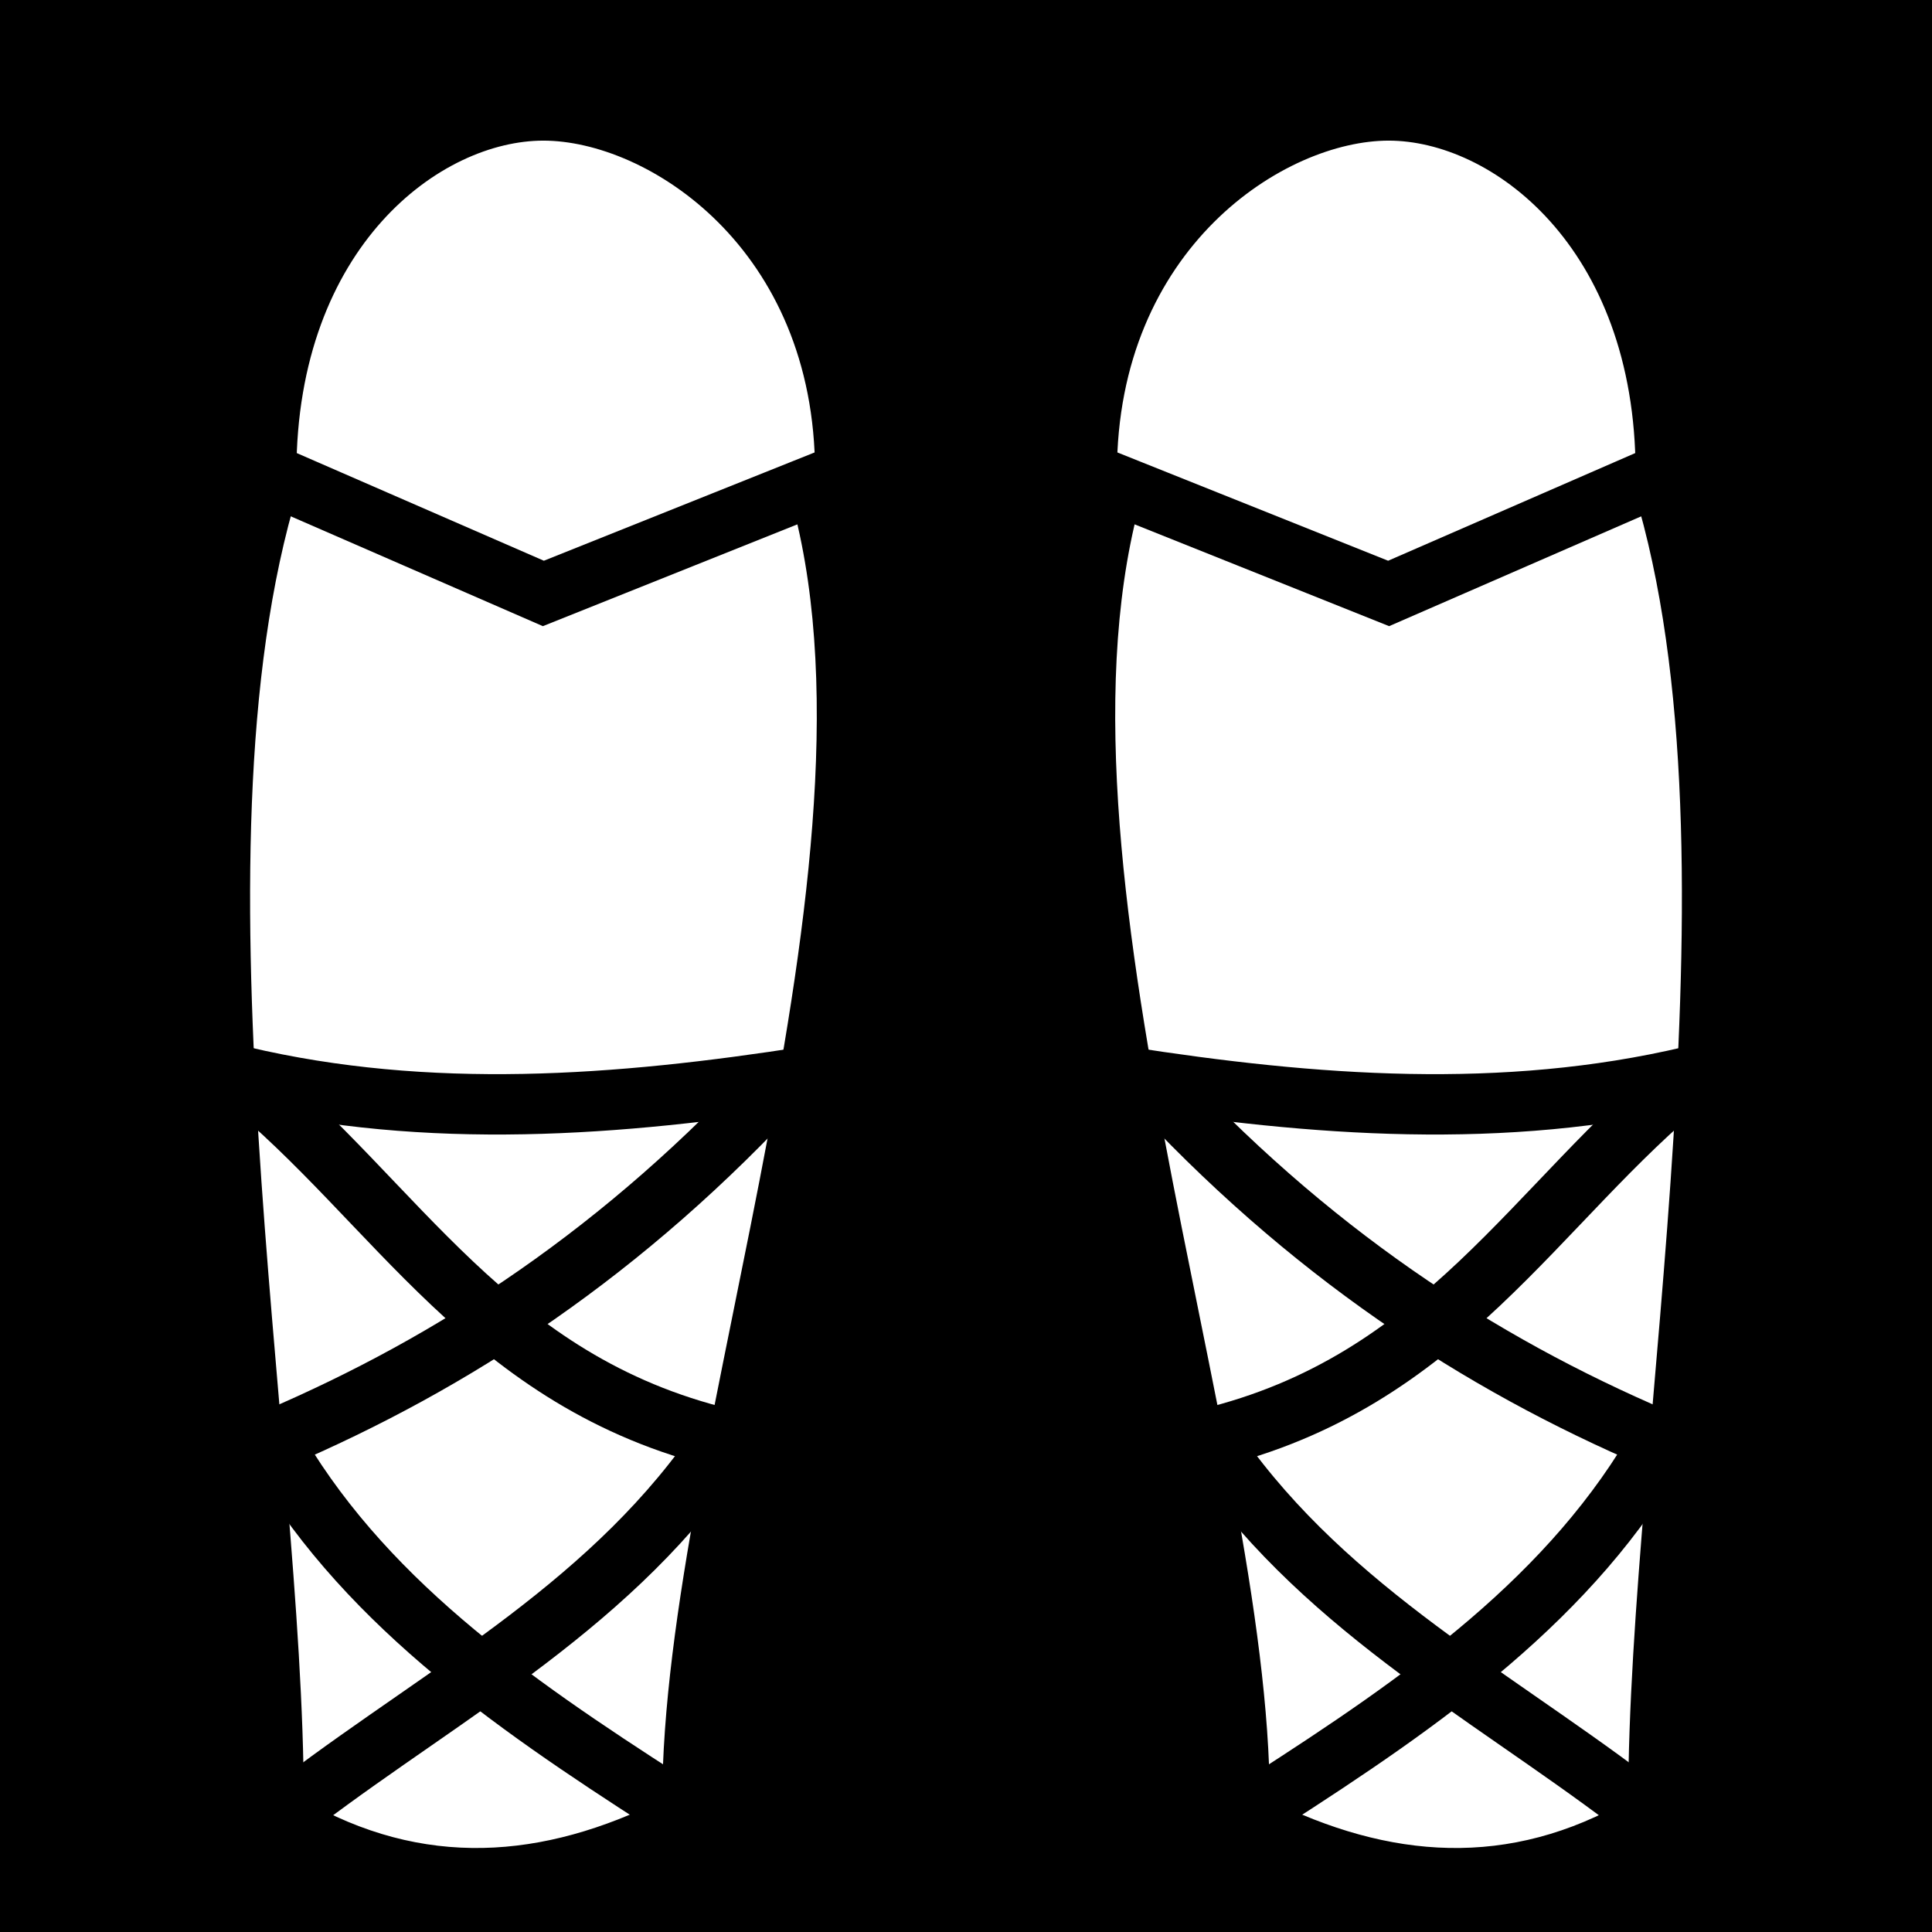
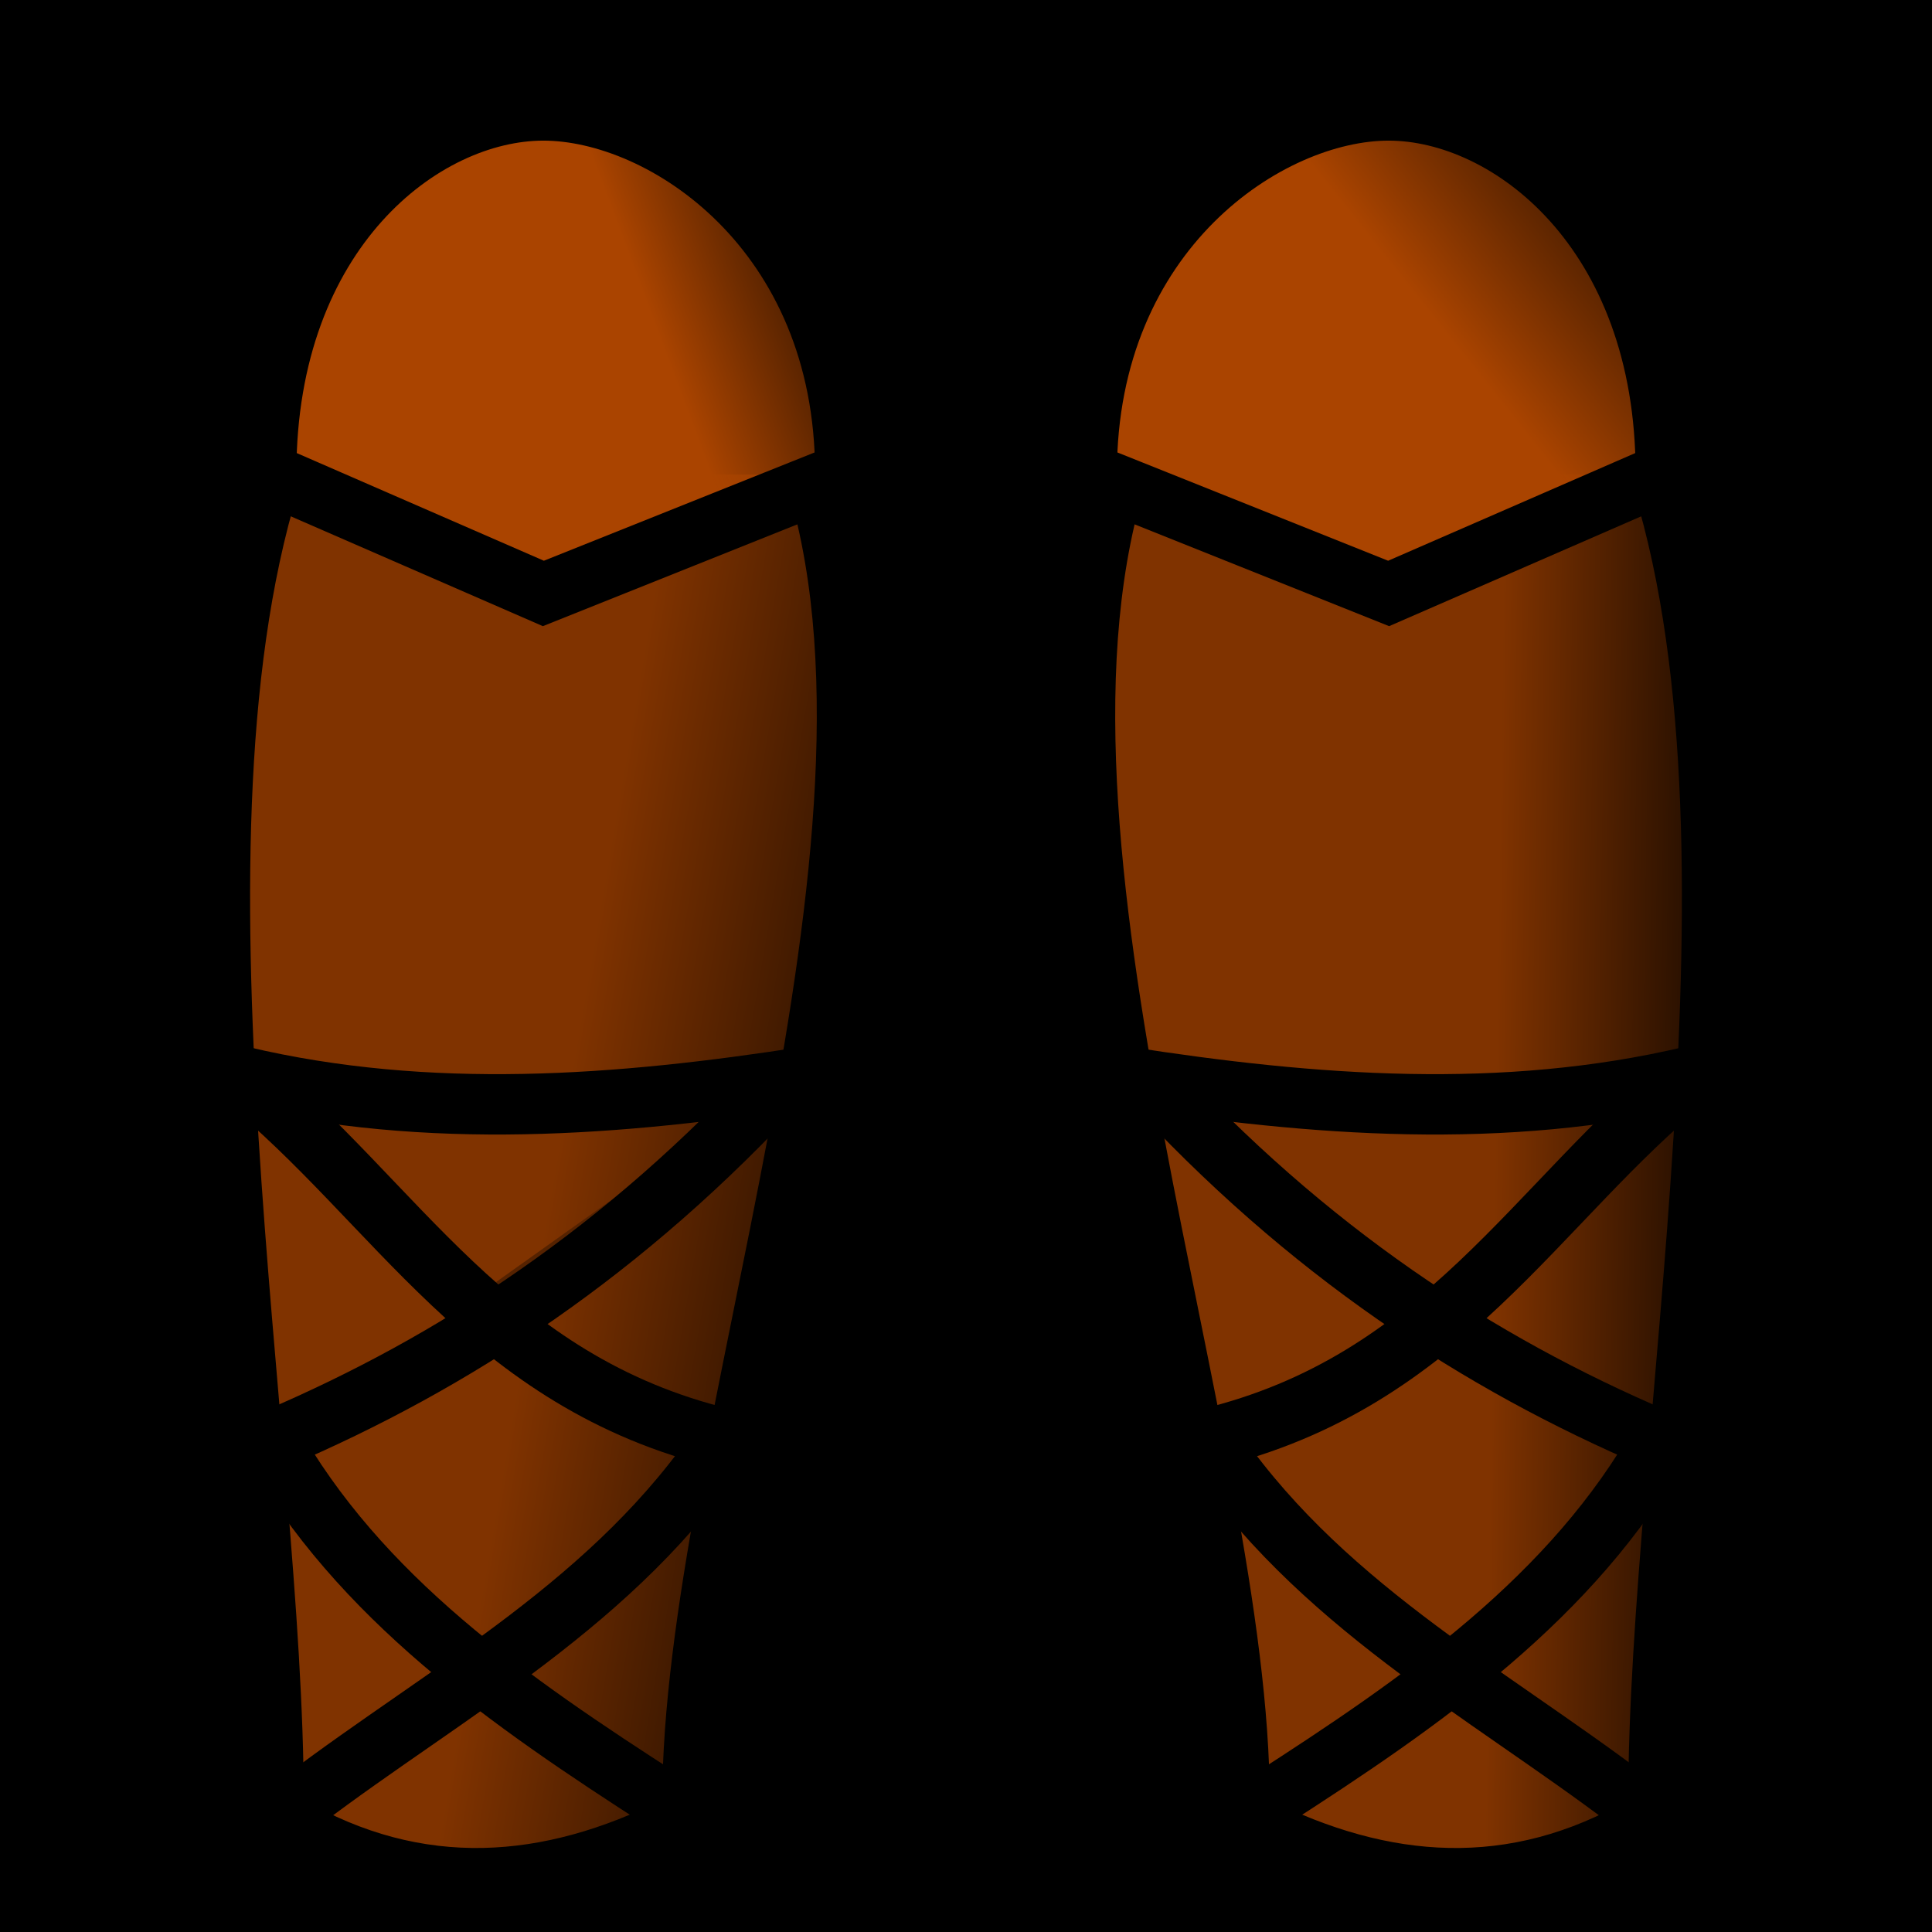
- <svg xmlns="http://www.w3.org/2000/svg" viewBox="0 0 512 512">
-   <path d="m0,0h512v512h-512z" />
-   <g stroke="#000">
-     <g fill="#fff">
-       <path d="m304 125.27c-32 96 32 256 32 352 32 16 64 18.539 96 0 0-96 32-256 0-352z" />
-       <path d="m288 125.27l80 32 73.45-32c0-64-41.45-96-73.45-96-32 0-80 32-80 96z" stroke-width="16" />
-     </g>
-     <g stroke-width="16" fill="none">
-       <path d="m304 285.27c42.39 46.32 87.78 75.884 134.86 96" />
-       <path d="m448 285.27c-41.11 33.31-65.27 80.977-128 96" />
-       <path d="m320 381.27c28.813 43.36 72.865 66.4 112 96" />
-       <path d="m336 477.27c41.07-26.4 80.87-53.938 104.44-96" />
-       <path d="m297.78 285.27c50.45 7.884 100.7 11.652 150.22 0" />
-     </g>
-     <g fill="#fff">
-       <path d="m208 125.27c32 96-32 256-32 352-32 16-64 18.539-96 0 0-96-32-256 0-352z" />
-       <path d="m224 125.27l-80 32-73.45-32c0-64 41.45-96 73.45-96 32 0 80 32 80 96z" stroke-width="16" />
-     </g>
-     <g stroke-width="16" fill="none">
-       <path d="m208 285.27c-42.39 46.32-87.78 75.884-134.86 96" />
-       <path d="m64 285.27c41.11 33.31 65.27 80.977 128 96" />
-       <path d="m192 381.27c-28.813 43.36-72.865 66.4-112 96" />
-       <path d="m176 477.27c-41.07-26.4-80.87-53.938-104.44-96" />
-       <path d="m214.22 285.27c-50.45 7.884-100.7 11.652-150.22 0" />
-     </g>
+ <svg xmlns="http://www.w3.org/2000/svg" xmlns:xlink="http://www.w3.org/1999/xlink" viewBox="0 0 512 512" id="svg2" version="1.1" width="100%" height="100%">
+   <defs id="defs46">
+     <linearGradient id="linearGradient3148">
+       <stop style="stop-color:#aa4400;stop-opacity:1;" offset="0" id="stop3150" />
+       <stop style="stop-color:#aa4400;stop-opacity:0;" offset="1" id="stop3152" />
+     </linearGradient>
+     <linearGradient id="linearGradient3124">
+       <stop style="stop-color:#aa4400;stop-opacity:1;" offset="0" id="stop3126" />
+       <stop style="stop-color:#aa4400;stop-opacity:0;" offset="1" id="stop3128" />
+     </linearGradient>
+     <linearGradient id="linearGradient3116">
+       <stop style="stop-color:#803300;stop-opacity:1;" offset="0" id="stop3118" />
+       <stop style="stop-color:#803300;stop-opacity:0;" offset="1" id="stop3120" />
+     </linearGradient>
+     <linearGradient id="linearGradient3108">
+       <stop style="stop-color:#803300;stop-opacity:1;" offset="0" id="stop3110" />
+       <stop style="stop-color:#803300;stop-opacity:0;" offset="1" id="stop3112" />
+     </linearGradient>
+     <linearGradient xlink:href="#linearGradient3108" id="linearGradient3114" x1="158.373" y1="243.525" x2="268.475" y2="262.508" gradientUnits="userSpaceOnUse" />
+     <linearGradient xlink:href="#linearGradient3116" id="linearGradient3122" x1="397.017" y1="246.78" x2="471.864" y2="247.864" gradientUnits="userSpaceOnUse" />
+     <linearGradient xlink:href="#linearGradient3124" id="linearGradient3130" x1="381.288" y1="86.237" x2="450.712" y2="30.915" gradientUnits="userSpaceOnUse" />
+     <linearGradient xlink:href="#linearGradient3148" id="linearGradient3154" x1="169.22" y1="74.847" x2="235.932" y2="49.898" gradientUnits="userSpaceOnUse" />
+   </defs>
+   <path d="m0,0h512v512h-512z" id="path4" />
+   <path style="fill:url(#linearGradient3122);stroke:#000000;fill-opacity:1" d="m 304,125.27 c -32,96 32,256 32,352 32,16 64,18.539 96,0 0,-96 32,-256 0,-352 z" id="path10" />
+   <path d="m 288,125.27 80,32 73.45,-32 c 0,-64 -41.45,-96 -73.45,-96 -32,0 -80,32 -80,96 z" id="path12" style="fill:url(#linearGradient3130);stroke:#000000;stroke-width:16;fill-opacity:1" />
+   <g style="fill:none;stroke:#000000;stroke-width:16" id="g14">
+     <path id="path16" d="m 304,285.27 c 42.39,46.32 87.78,75.884 134.86,96" />
+     <path id="path18" d="m 448,285.27 c -41.11,33.31 -65.27,80.977 -128,96" />
+     <path id="path20" d="m 320,381.27 c 28.813,43.36 72.865,66.4 112,96" />
+     <path id="path22" d="m 336,477.27 c 41.07,-26.4 80.87,-53.938 104.44,-96" />
+     <path id="path24" d="m 297.78,285.27 c 50.45,7.884 100.7,11.652 150.22,0" />
  </g>
+   <path style="fill:url(#linearGradient3114);stroke:#000000;fill-opacity:1" d="m 208,125.27 c 32,96 -32,256 -32,352 -32,16 -64,18.539 -96,0 0,-96 -32,-256 0,-352 z" id="path28" />
+   <path d="m 224,125.27 -80,32 -73.45,-32 c 0,-64 41.45,-96 73.45,-96 32,0 80,32 80,96 z" id="path30" style="fill:url(#linearGradient3154);stroke:#000000;stroke-width:16;fill-opacity:1" />
+   <path style="fill:#552200;stroke:#000000;stroke-width:16" d="m 208,285.27 c -42.39,46.32 -87.78,75.884 -134.86,96" id="path34" />
+   <path style="fill:none;stroke:#000000;stroke-width:16" d="m 64,285.27 c 41.11,33.31 65.27,80.977 128,96" id="path36" />
+   <path style="fill:none;stroke:#000000;stroke-width:16" d="m 192,381.27 c -28.813,43.36 -72.865,66.4 -112,96" id="path38" />
+   <path style="fill:none;stroke:#000000;stroke-width:16" d="m 176,477.27 c -41.07,-26.4 -80.87,-53.938 -104.44,-96" id="path40" />
+   <path style="fill:none;stroke:#000000;stroke-width:16" d="m 214.22,285.27 c -50.45,7.884 -100.7,11.652 -150.22,0" id="path42" />
</svg>
